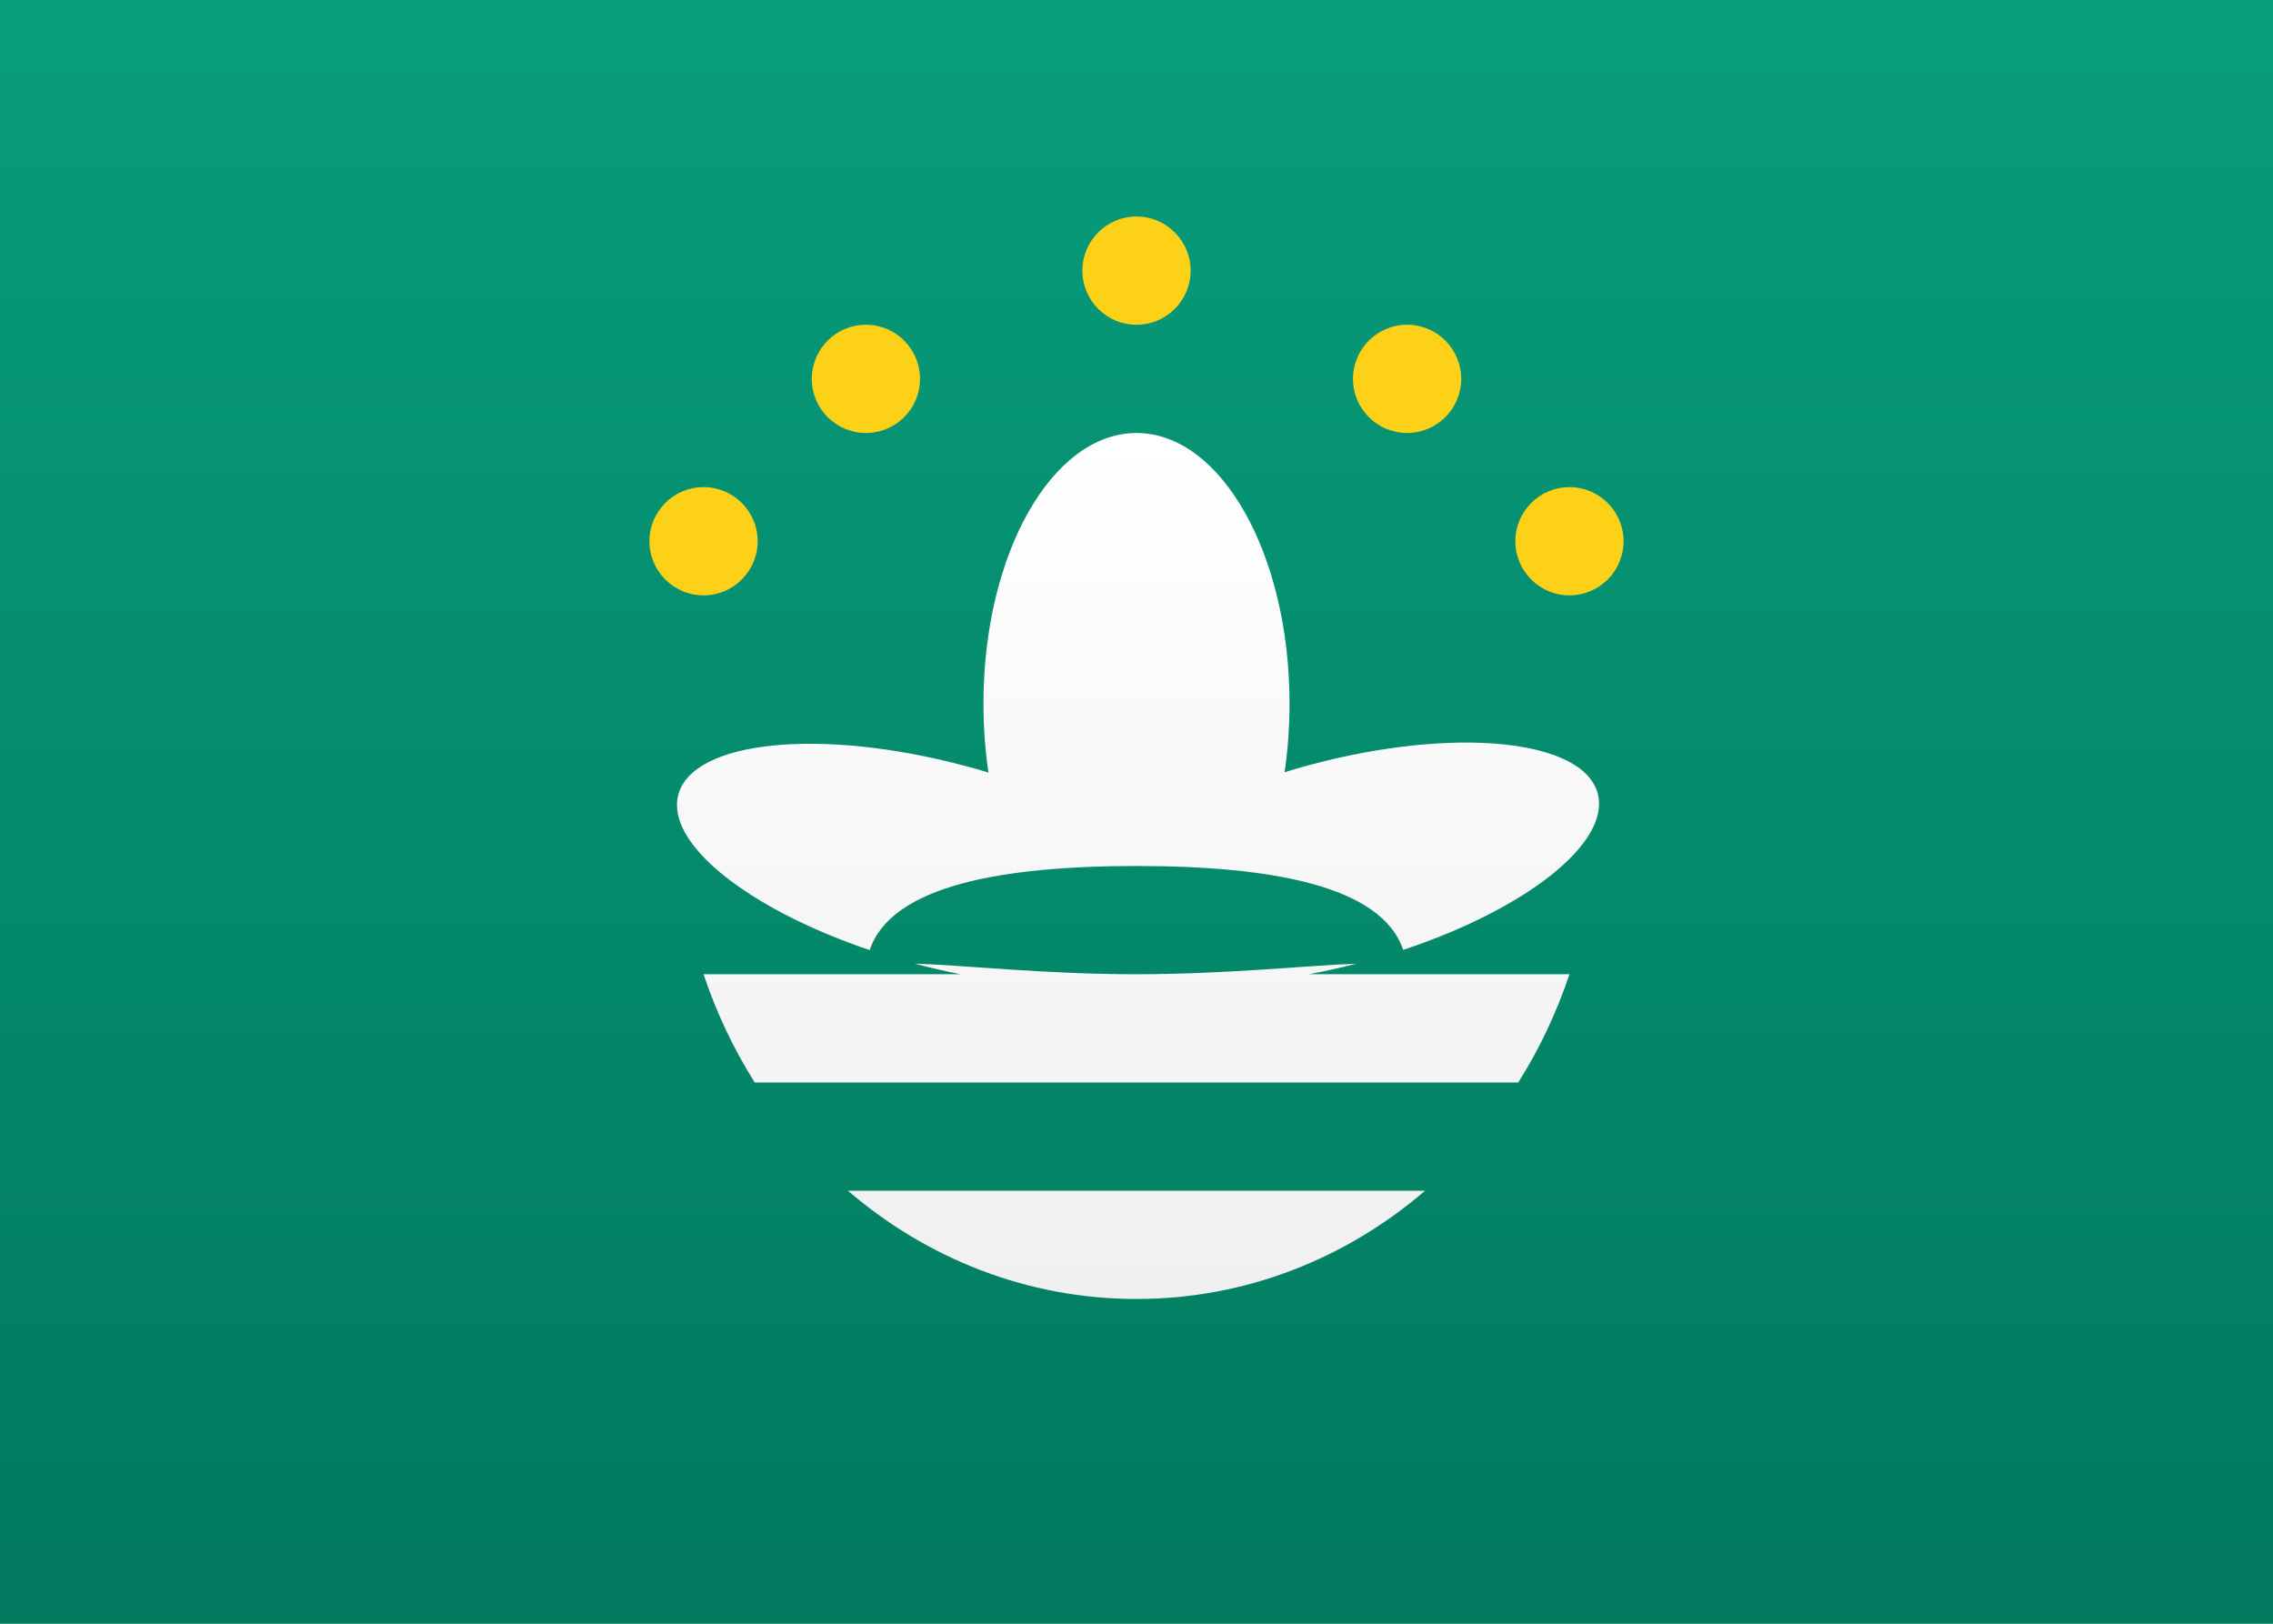
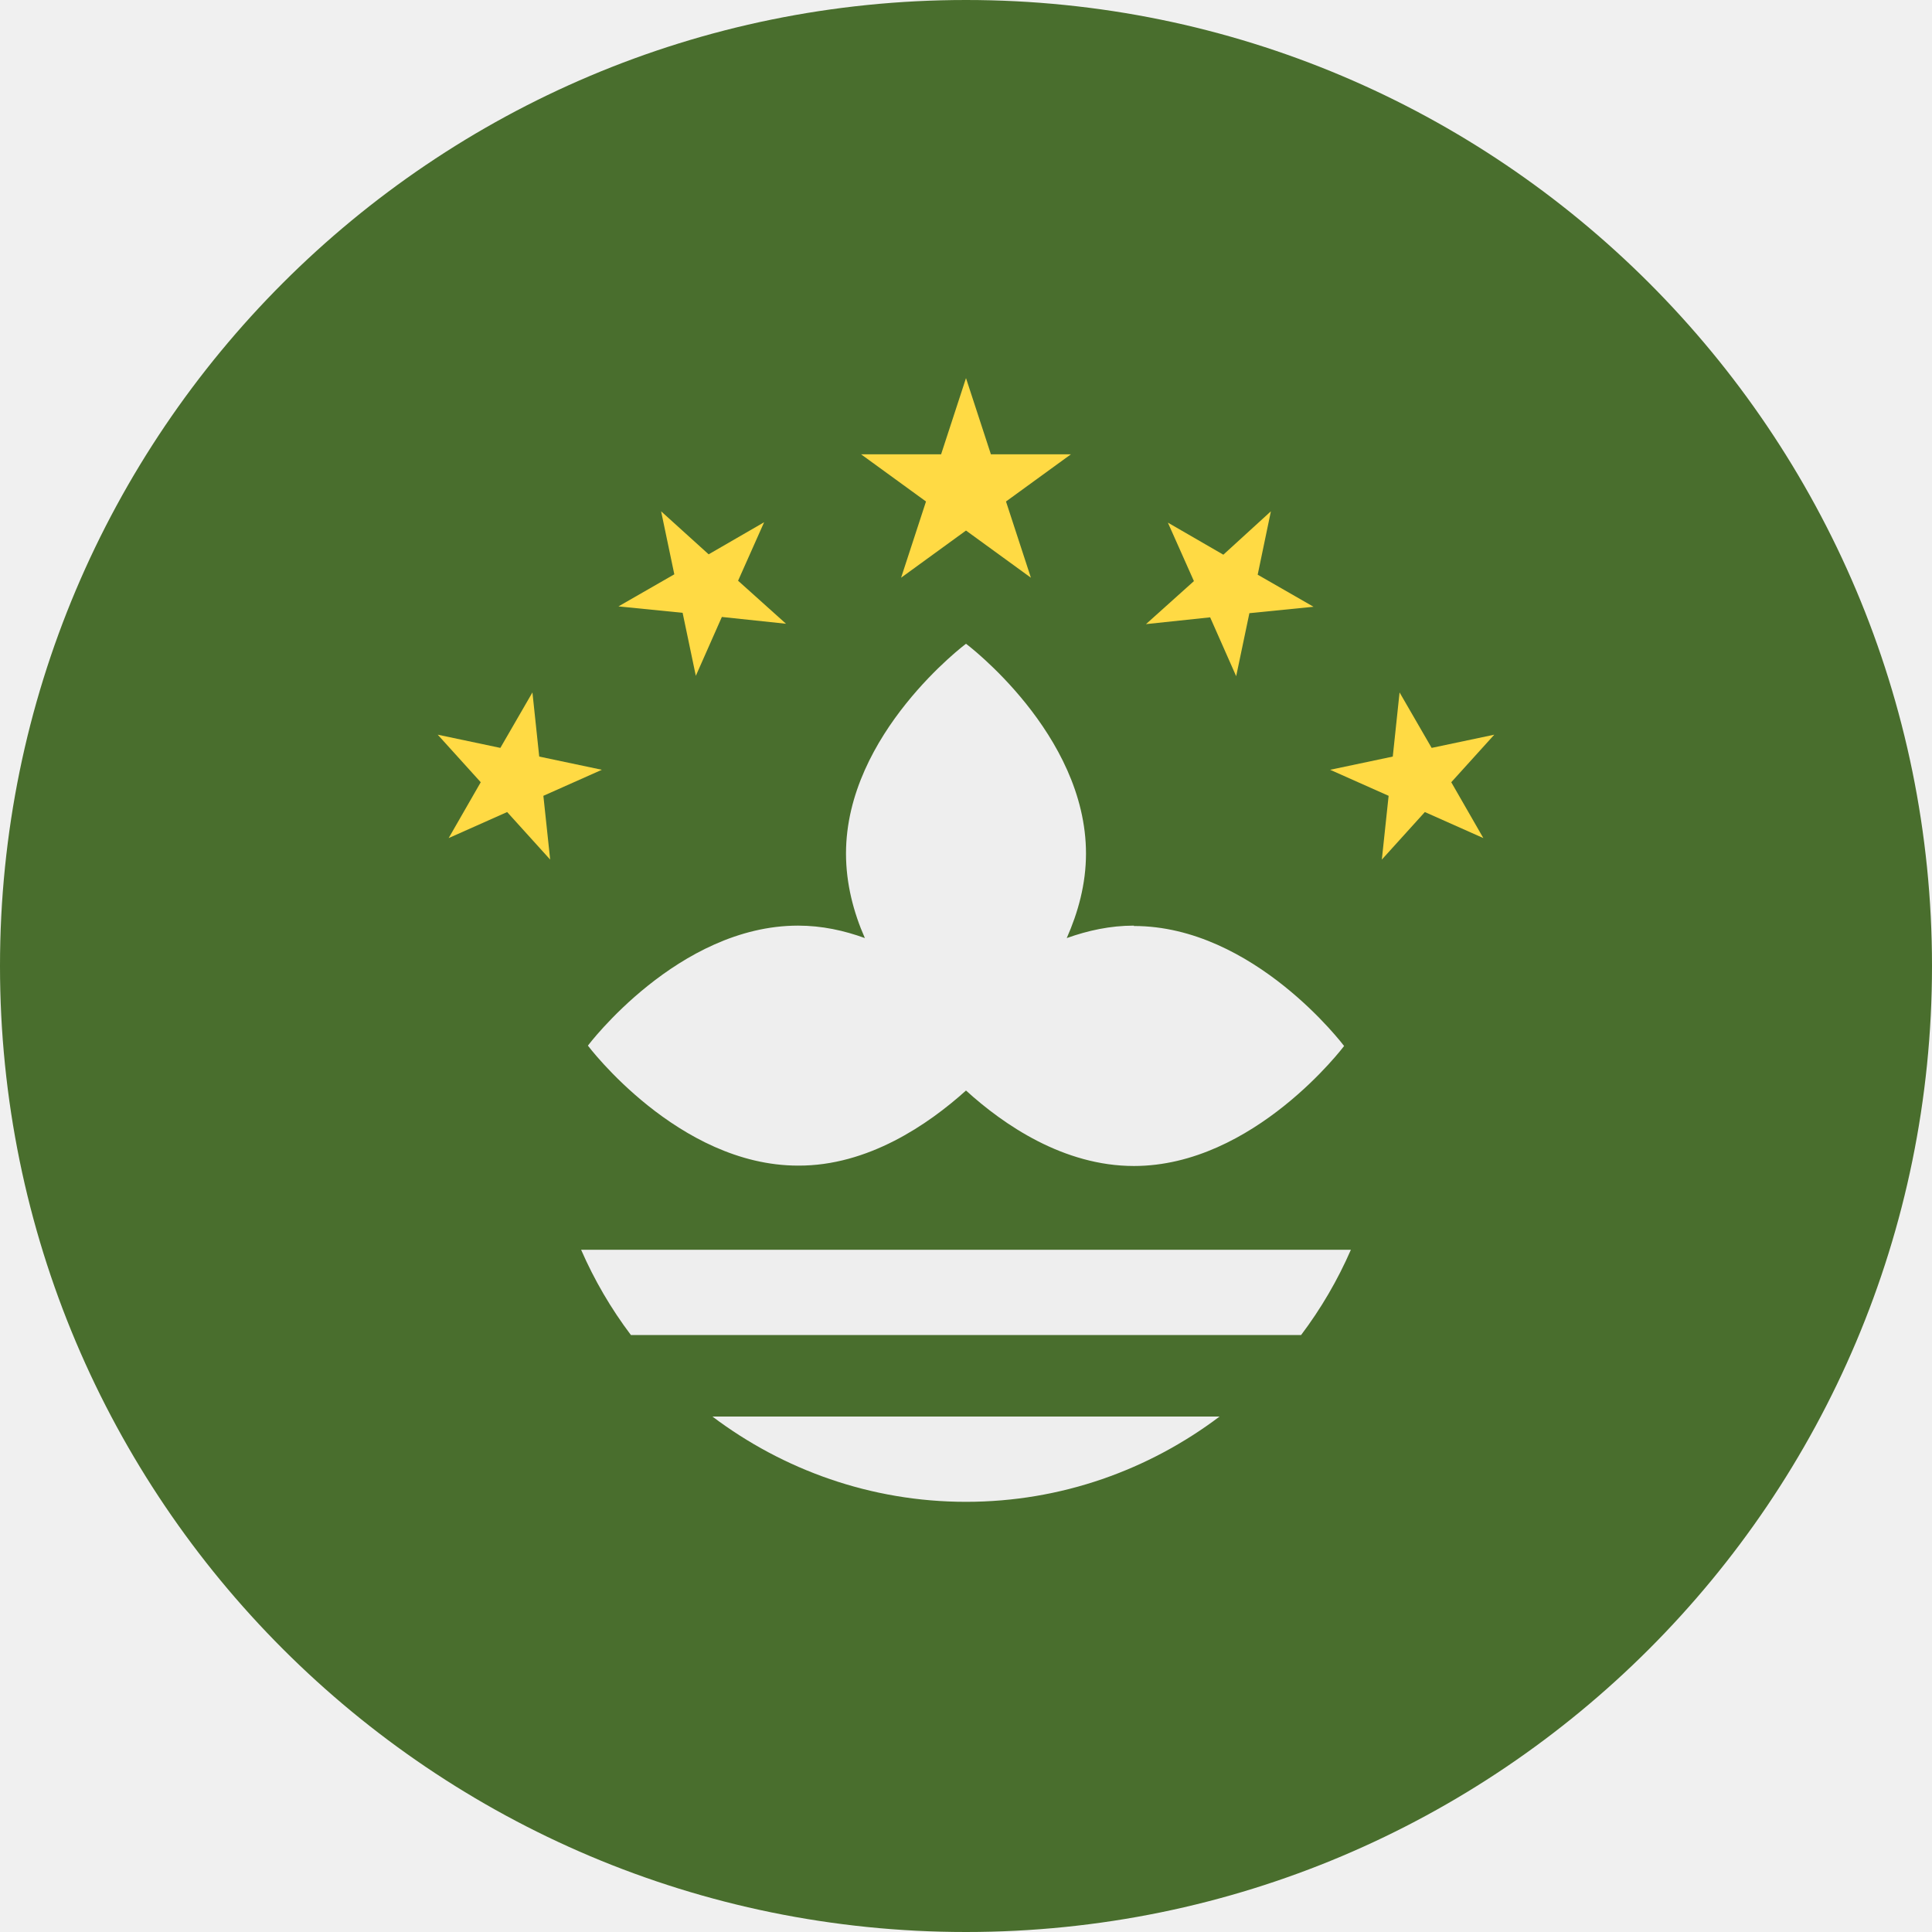
- <svg xmlns="http://www.w3.org/2000/svg" width="21px" height="15px" viewBox="0 0 21 15" version="1.1">
-   <defs>
-     <linearGradient x1="50%" y1="0%" x2="50%" y2="100%" id="linearGradient-1">
-       <stop stop-color="#FFFFFF" offset="0%" />
-       <stop stop-color="#F0F0F0" offset="100%" />
-     </linearGradient>
-     <linearGradient x1="50%" y1="0%" x2="50%" y2="100%" id="linearGradient-2">
-       <stop stop-color="#079D7B" offset="0%" />
-       <stop stop-color="#01795E" offset="100%" />
-     </linearGradient>
-   </defs>
-   <g id="Symbols" stroke="none" stroke-width="1" fill="none" fill-rule="evenodd">
-     <g id="MO">
-       <rect id="FlagBackground" fill="url(#linearGradient-1)" x="0" y="0" width="21" height="15" />
-       <rect id="Rectangle-2" fill="url(#linearGradient-2)" x="0" y="0" width="21" height="15" />
-       <g id="Oval-9" transform="translate(6, 2)">
-         <path d="M2.452,6.902 C2.595,6.94 2.736,6.973 2.875,7 L0.5,7 C0.619,7.356 0.778,7.691 0.973,8 L8.027,8 L8.027,8 C8.222,7.691 8.381,7.356 8.5,7 L6.093,7 C6.236,6.973 6.382,6.941 6.53,6.903 C6.076,6.918 5.336,7 4.5,7 C3.653,7 2.904,6.916 2.452,6.902 Z M2.035,6.777 C0.914,6.398 0.146,5.792 0.267,5.341 C0.401,4.838 1.592,4.72 2.926,5.078 C2.996,5.096 3.065,5.116 3.132,5.137 C3.102,4.933 3.086,4.72 3.086,4.5 C3.086,3.119 3.719,2 4.5,2 C5.281,2 5.914,3.119 5.914,4.5 C5.914,4.719 5.898,4.931 5.868,5.134 C5.945,5.11 6.023,5.087 6.102,5.066 C7.436,4.709 8.626,4.827 8.761,5.33 C8.883,5.784 8.101,6.397 6.964,6.775 C6.764,6.18 5.737,6 4.5,6 C3.262,6 2.234,6.18 2.035,6.777 Z M7.166,9 C6.438,9.625 5.51,10 4.5,10 C3.49,10 2.562,9.625 1.834,9 L7.166,9 L7.166,9 Z" id="Mask" fill="url(#linearGradient-1)" />
-         <path d="M4.5,1 C4.224,1 4,0.776 4,0.5 C4,0.224 4.224,0 4.5,0 C4.776,0 5,0.224 5,0.5 C5,0.776 4.776,1 4.5,1 Z M0.5,3.5 C0.224,3.5 0,3.276 0,3 C0,2.724 0.224,2.5 0.5,2.5 C0.776,2.5 1,2.724 1,3 C1,3.276 0.776,3.5 0.5,3.5 Z M8.5,3.5 C8.224,3.5 8,3.276 8,3 C8,2.724 8.224,2.5 8.5,2.5 C8.776,2.5 9,2.724 9,3 C9,3.276 8.776,3.5 8.5,3.5 Z M7,2 C6.724,2 6.5,1.776 6.5,1.5 C6.5,1.224 6.724,1 7,1 C7.276,1 7.5,1.224 7.5,1.5 C7.5,1.776 7.276,2 7,2 Z M2,2 C1.724,2 1.5,1.776 1.5,1.5 C1.5,1.224 1.724,1 2,1 C2.276,1 2.5,1.224 2.5,1.5 C2.5,1.776 2.276,2 2,2 Z" id="Oval-184" fill="#FCD117" />
-       </g>
-     </g>
+ <svg xmlns="http://www.w3.org/2000/svg" width="512" height="512" viewBox="0 0 512 512">
+   <mask id="a">
+     <circle cx="256" cy="256" r="256" fill="#fff" />
+   </mask>
+   <g mask="url(#a)">
+     <path fill="#496e2d" d="M0 0h512v512H0z" />
+     <path fill="#eee" d="M300.5 245.3c-6.3 0-12.2 1.3-17.8 3.3 3-6.8 5.1-14.3 5.1-22.4 0-31.8-31.8-55.6-31.8-55.6s-31.8 23.8-31.8 55.6c0 8 2 15.6 5 22.4-5.5-2-11.4-3.3-17.7-3.3-31.8 0-55.7 31.8-55.7 31.8s23.9 31.8 55.7 31.8C230 309 246 298 256 289c10 9.1 25.9 20 44.5 20 31.8 0 55.7-31.8 55.7-31.8s-23.9-31.8-55.7-31.8z" />
+     <path fill="#ffda44" d="m256 100.2 6.6 20.2h21.2l-17.2 12.5 6.6 20.2-17.2-12.5-17.2 12.5 6.6-20.2-17.2-12.5h21.2zm-80.8 35.3 12.6 11.4 14.7-8.5-6.9 15.5 12.7 11.4-17-1.8-6.9 15.6-3.5-16.7-17-1.7 14.8-8.5zM116 194.7l16.6 3.5 8.5-14.7 1.8 17 16.6 3.5-15.5 6.9 1.8 16.9-11.4-12.6-15.5 6.9 8.5-14.8zm220.8-59.2L324.2 147l-14.7-8.5 6.9 15.5-12.7 11.4 17-1.8 6.9 15.6 3.5-16.7 17-1.7-14.8-8.5zm59.2 59.2-16.6 3.5-8.5-14.7-1.8 17-16.6 3.5 15.5 6.9-1.8 16.9 11.4-12.6 15.5 6.9-8.5-14.8z" />
+     <path fill="#eee" d="M256 398c25.3 0 48.5-8.5 67.2-22.6H188.8c18.7 14.1 42 22.6 67.2 22.6zm-102-66.8a111.3 111.3 0 0 0 13.2 22.6h177.6a111.3 111.3 0 0 0 13.2-22.6z" />
  </g>
</svg>
